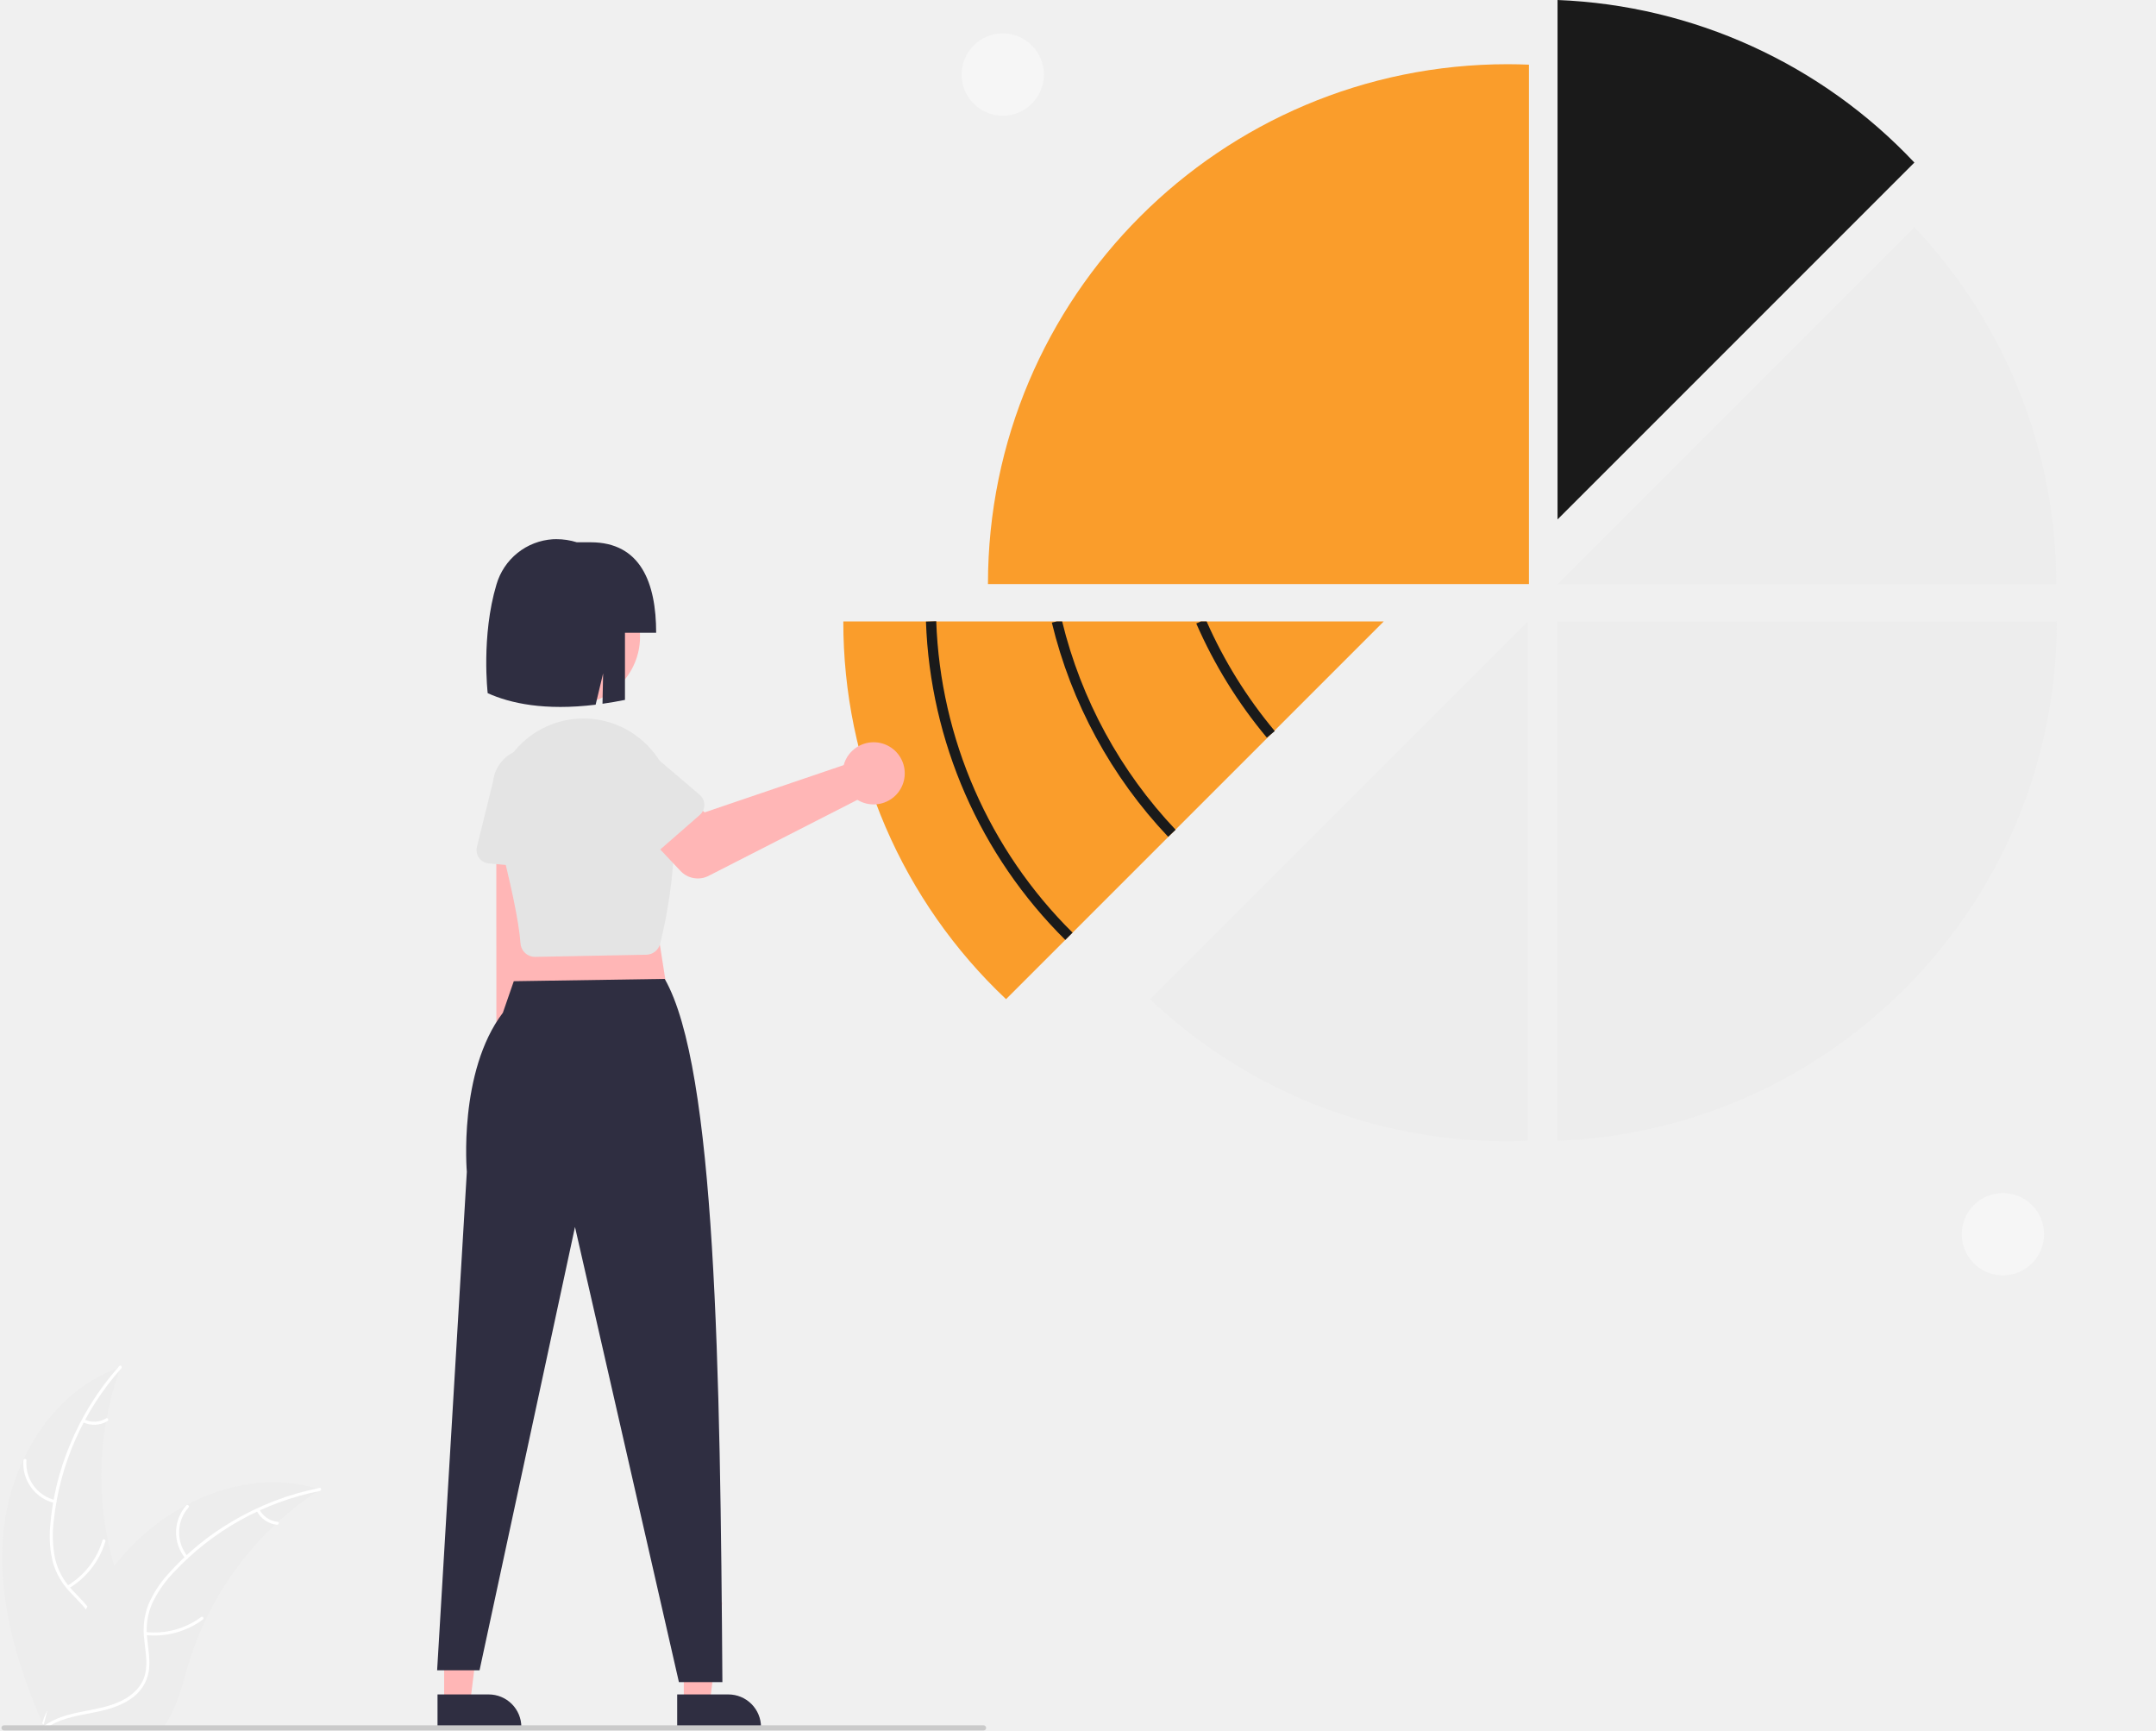
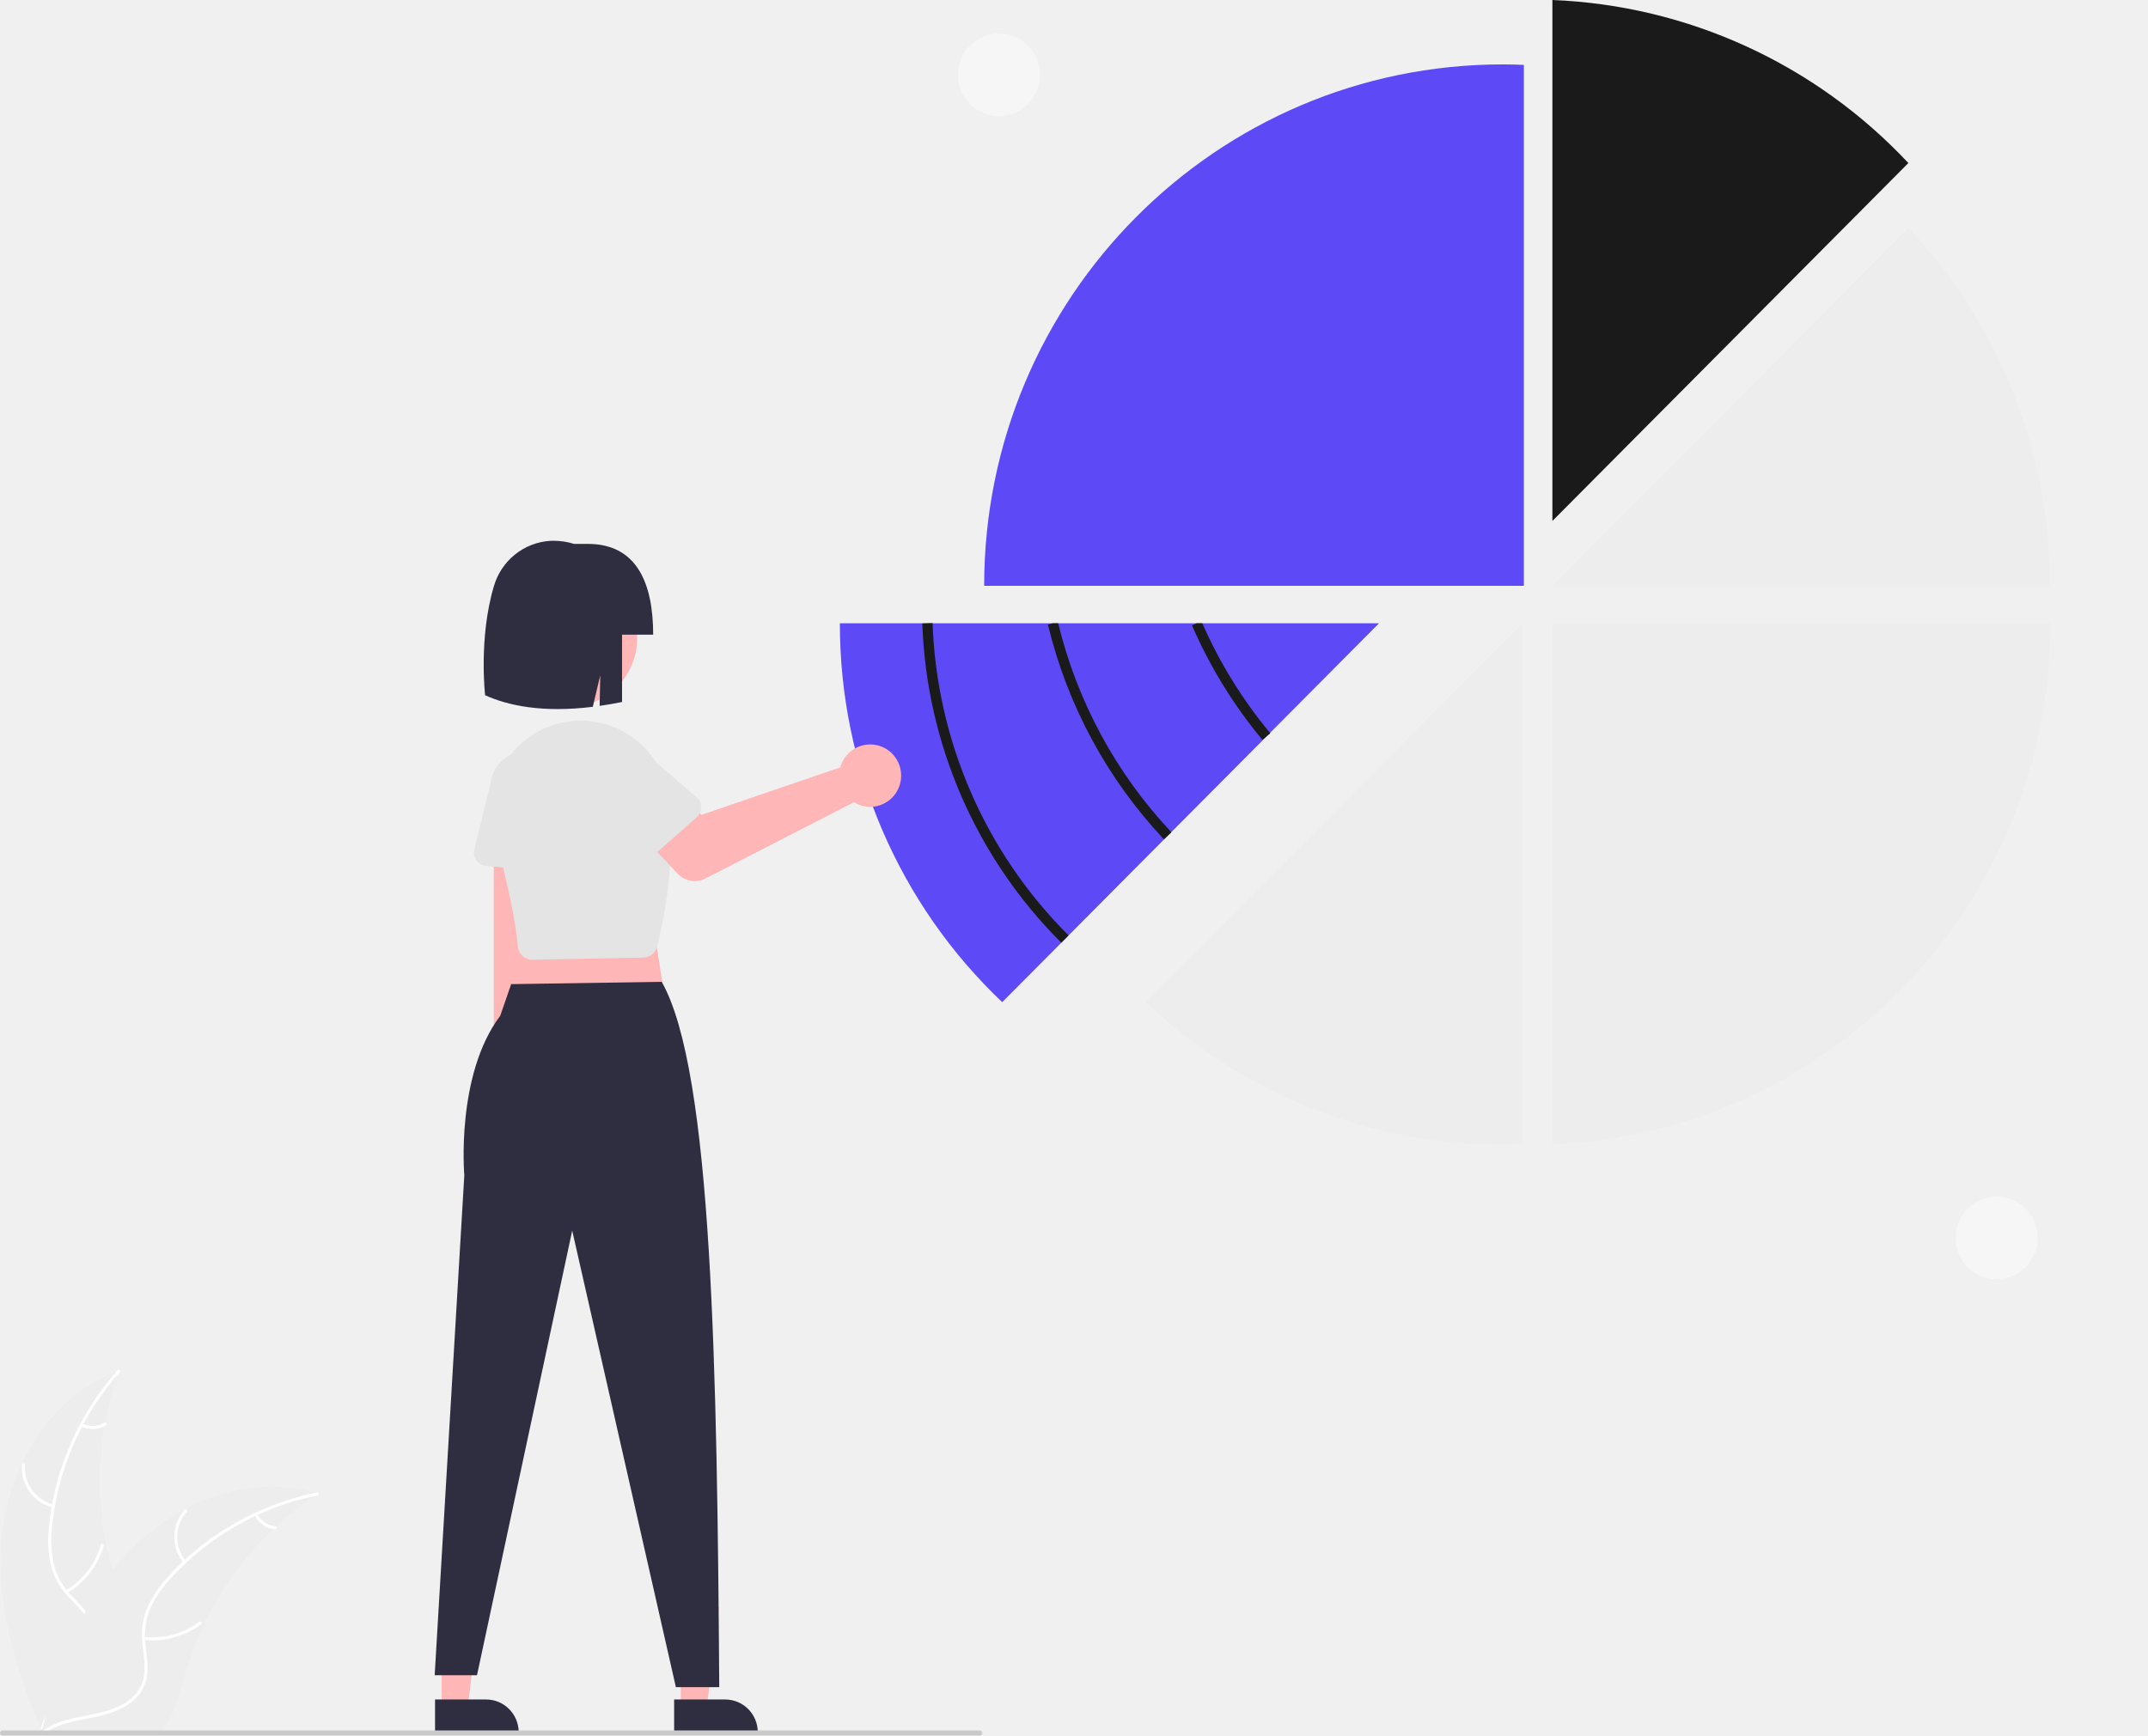
- <svg xmlns="http://www.w3.org/2000/svg" width="157" height="126" viewBox="0 0 157 126" fill="none">
-   <g clip-path="url(#clip0_8375_60797)">
-     <path d="M0.307 111.078C0.929 106.083 4.024 101.162 8.787 99.536C6.909 104.677 6.909 110.317 8.789 115.458C9.521 117.438 10.541 119.563 9.852 121.559C9.424 122.801 8.376 123.75 7.205 124.344C6.033 124.938 4.733 125.222 3.449 125.499L3.196 125.708C1.158 121.106 -0.314 116.072 0.307 111.078Z" fill="#EDEDED" />
-     <path d="M8.835 99.631C6.061 102.739 4.337 106.642 3.907 110.786C3.799 111.676 3.832 112.578 4.004 113.459C4.2 114.311 4.621 115.095 5.222 115.729C5.771 116.332 6.402 116.885 6.795 117.611C6.99 117.986 7.104 118.397 7.129 118.819C7.155 119.241 7.09 119.663 6.941 120.058C6.594 121.053 5.911 121.863 5.215 122.633C4.443 123.487 3.627 124.362 3.299 125.494C3.259 125.631 3.048 125.562 3.088 125.425C3.659 123.454 5.572 122.335 6.484 120.561C6.91 119.732 7.088 118.771 6.689 117.897C6.34 117.133 5.69 116.562 5.129 115.956C4.533 115.345 4.096 114.598 3.856 113.78C3.639 112.911 3.571 112.012 3.656 111.121C3.815 109.111 4.289 107.139 5.061 105.277C5.929 103.147 7.156 101.181 8.688 99.464C8.783 99.358 8.929 99.525 8.835 99.631Z" fill="white" />
-     <path d="M3.967 109.443C3.281 109.277 2.678 108.872 2.263 108.302C1.848 107.731 1.65 107.032 1.703 106.328C1.715 106.186 1.936 106.197 1.925 106.339C1.874 106.994 2.059 107.646 2.446 108.176C2.833 108.707 3.397 109.082 4.037 109.233C4.175 109.266 4.105 109.476 3.967 109.443Z" fill="white" />
-     <path d="M4.903 115.46C6.141 114.721 7.055 113.542 7.463 112.159C7.503 112.022 7.714 112.092 7.674 112.229C7.247 113.667 6.293 114.892 5.003 115.658C4.88 115.731 4.781 115.533 4.903 115.46Z" fill="white" />
-     <path d="M6.135 103.357C6.387 103.477 6.665 103.532 6.943 103.518C7.221 103.504 7.492 103.421 7.73 103.276C7.852 103.202 7.951 103.4 7.83 103.474C7.566 103.633 7.267 103.724 6.96 103.74C6.652 103.757 6.345 103.697 6.066 103.568C6.038 103.558 6.016 103.538 6.003 103.512C5.99 103.486 5.987 103.455 5.995 103.428C6.004 103.4 6.024 103.377 6.051 103.363C6.077 103.35 6.107 103.348 6.135 103.357Z" fill="white" />
-     <path d="M23.307 108.457C23.232 108.506 23.157 108.555 23.082 108.605C22.079 109.265 21.131 110.005 20.248 110.818C20.179 110.88 20.109 110.944 20.042 111.007C17.935 112.989 16.214 115.345 14.966 117.955C14.471 118.994 14.056 120.069 13.723 121.172C13.264 122.694 12.888 124.381 11.98 125.626C11.887 125.757 11.786 125.882 11.677 126H3.471C3.452 125.991 3.434 125.983 3.415 125.974L3.087 125.989C3.1 125.931 3.115 125.871 3.128 125.813C3.136 125.779 3.145 125.745 3.153 125.712C3.158 125.689 3.164 125.667 3.168 125.646C3.17 125.639 3.171 125.631 3.173 125.626C3.177 125.605 3.183 125.586 3.187 125.568C3.269 125.232 3.354 124.897 3.441 124.562C3.441 124.56 3.441 124.56 3.443 124.558C4.115 122.007 5.006 119.488 6.251 117.186C6.289 117.116 6.326 117.045 6.367 116.976C6.934 115.941 7.585 114.954 8.313 114.025C8.713 113.518 9.138 113.031 9.588 112.567C10.751 111.369 12.095 110.362 13.572 109.583C16.515 108.029 19.922 107.433 23.067 108.382C23.148 108.407 23.227 108.431 23.307 108.457Z" fill="#EDEDED" />
-     <path d="M23.289 108.562C19.203 109.373 15.476 111.452 12.638 114.502C12.016 115.147 11.499 115.887 11.107 116.694C10.75 117.492 10.614 118.371 10.712 119.24C10.787 120.052 10.958 120.874 10.834 121.69C10.765 122.106 10.608 122.504 10.374 122.856C10.14 123.208 9.835 123.506 9.478 123.732C8.602 124.317 7.569 124.553 6.55 124.748C5.419 124.965 4.241 125.172 3.297 125.879C3.182 125.965 3.056 125.782 3.17 125.697C4.813 124.467 7.014 124.725 8.81 123.858C9.649 123.453 10.37 122.793 10.578 121.854C10.76 121.034 10.584 120.187 10.501 119.365C10.393 118.519 10.494 117.659 10.794 116.861C11.144 116.037 11.632 115.279 12.236 114.618C13.573 113.109 15.138 111.82 16.876 110.798C18.852 109.62 21.015 108.789 23.272 108.34C23.411 108.313 23.427 108.534 23.289 108.562Z" fill="white" />
-     <path d="M13.494 113.466C13.047 112.92 12.808 112.233 12.821 111.528C12.833 110.823 13.096 110.145 13.562 109.616C13.657 109.509 13.827 109.651 13.732 109.758C13.297 110.25 13.053 110.882 13.043 111.538C13.032 112.195 13.257 112.834 13.676 113.339C13.767 113.449 13.585 113.575 13.494 113.466Z" fill="white" />
-     <path d="M10.619 118.834C12.053 118.989 13.492 118.598 14.65 117.739C14.765 117.654 14.891 117.836 14.777 117.921C13.57 118.813 12.071 119.217 10.58 119.052C10.438 119.036 10.478 118.818 10.619 118.834Z" fill="white" />
-     <path d="M18.89 109.912C19.019 110.159 19.207 110.37 19.438 110.526C19.669 110.683 19.935 110.779 20.212 110.807C20.355 110.821 20.314 111.039 20.173 111.026C19.866 110.993 19.573 110.886 19.317 110.714C19.062 110.542 18.852 110.31 18.707 110.038C18.692 110.013 18.686 109.984 18.691 109.955C18.696 109.926 18.712 109.901 18.735 109.884C18.76 109.867 18.789 109.861 18.818 109.866C18.847 109.871 18.873 109.887 18.89 109.912Z" fill="white" />
-     <path d="M139.405 11.836C132.627 4.64 123.297 0.39 113.42 0V37.821L139.405 11.836Z" fill="#1A1A1A" />
-     <path d="M139.405 16.545L113.42 42.53H149.735C149.747 32.865 146.05 23.563 139.405 16.545Z" fill="#EDEDED" />
-     <path d="M149.773 45.248C149.775 47.605 149.557 49.957 149.122 52.274C149.088 52.458 149.053 52.639 149.015 52.821C148.195 56.862 146.715 60.741 144.634 64.301C144.524 64.492 144.409 64.683 144.295 64.87V64.872C142.244 68.247 139.68 71.281 136.694 73.865C136.546 73.994 136.398 74.121 136.248 74.246C129.832 79.645 121.798 82.749 113.419 83.068V45.248H149.773Z" fill="#EDEDED" />
-     <path d="M109.746 83.101C110.248 83.101 110.748 83.088 111.246 83.069V45.247L83.74 72.753C90.761 79.409 100.071 83.114 109.746 83.101Z" fill="#EDEDED" />
-     <path d="M109.797 4.675C88.891 4.675 71.943 21.623 71.943 42.53H111.337V4.709C110.826 4.689 110.313 4.675 109.797 4.675Z" fill="#FA9D2B" />
-     <path d="M100.766 45.248L92.808 53.206L92.547 53.467L92.542 53.472L85.601 60.411L85.337 60.675L77.839 68.173L77.575 68.437V68.439L73.26 72.752C69.513 69.219 66.528 64.956 64.49 60.225C62.453 55.495 61.404 50.398 61.41 45.248H100.766Z" fill="#FA9D2B" />
-     <path d="M39.021 79.7C39.31 79.524 39.558 79.287 39.746 79.005C39.934 78.723 40.058 78.404 40.109 78.069C40.161 77.734 40.138 77.392 40.043 77.067C39.947 76.742 39.782 76.442 39.558 76.188L39.87 59.162L36.139 59.475L36.148 76.073C35.746 76.477 35.506 77.015 35.474 77.584C35.442 78.154 35.62 78.715 35.974 79.162C36.328 79.609 36.834 79.911 37.395 80.01C37.957 80.109 38.535 79.999 39.021 79.7Z" fill="#FFB6B6" />
-     <path d="M40.459 63.33L35.579 62.864C35.44 62.851 35.306 62.808 35.185 62.738C35.064 62.669 34.96 62.574 34.879 62.46C34.799 62.346 34.743 62.216 34.718 62.079C34.691 61.942 34.695 61.801 34.729 61.666L35.901 56.921C35.972 56.211 36.323 55.559 36.875 55.106C37.427 54.654 38.136 54.44 38.846 54.51C39.556 54.58 40.21 54.928 40.663 55.479C41.117 56.03 41.334 56.738 41.266 57.449L41.52 62.313C41.527 62.453 41.505 62.592 41.453 62.721C41.402 62.851 41.323 62.968 41.222 63.065C41.121 63.161 41.001 63.235 40.869 63.28C40.738 63.326 40.598 63.343 40.459 63.33Z" fill="#E4E4E4" />
-     <path d="M32.343 123.995H34.236L35.137 116.692L32.342 116.692L32.343 123.995Z" fill="#FFB6B6" />
-     <path d="M31.86 123.377L35.588 123.377C36.219 123.377 36.823 123.628 37.269 124.073C37.715 124.519 37.965 125.123 37.965 125.753V125.831L31.86 125.831L31.86 123.377Z" fill="#2F2E41" />
-     <path d="M49.794 123.995H51.688L52.589 116.692L49.794 116.692L49.794 123.995Z" fill="#FFB6B6" />
-     <path d="M49.312 123.377L53.04 123.377C53.671 123.377 54.275 123.628 54.721 124.073C55.166 124.519 55.417 125.123 55.417 125.753V125.831L49.312 125.831L49.312 123.377Z" fill="#2F2E41" />
-     <path d="M47.508 65.323L48.744 73.2L37.006 73.354L38.551 65.786L47.508 65.323Z" fill="#FFB6B6" />
-     <path d="M48.403 71.276C52.128 77.764 52.446 99.762 52.605 122.482H49.439L41.871 89.339L34.921 121.617H31.832L33.995 85.323C33.995 85.323 33.357 78.039 36.62 73.74L37.414 71.445L48.403 71.276Z" fill="#2F2E41" />
-     <path d="M38.953 69.673C38.885 69.673 38.817 69.666 38.749 69.653C38.523 69.608 38.318 69.49 38.166 69.317C38.013 69.144 37.921 68.927 37.904 68.697C37.788 67.107 37.212 64.34 36.194 60.472C35.85 59.158 35.926 57.769 36.412 56.5C36.897 55.231 37.768 54.145 38.901 53.396C40.034 52.646 41.374 52.27 42.732 52.321C44.089 52.371 45.397 52.844 46.472 53.675C47.161 54.203 47.735 54.864 48.161 55.619C48.587 56.374 48.856 57.208 48.951 58.069C49.458 62.527 48.503 67.003 48.07 68.72C48.013 68.944 47.884 69.143 47.703 69.287C47.522 69.431 47.298 69.512 47.067 69.517L38.976 69.673C38.968 69.673 38.961 69.673 38.953 69.673Z" fill="#E4E4E4" />
-     <path d="M61.558 55.373C61.51 55.482 61.47 55.595 61.439 55.71L51.311 59.152L49.354 57.442L46.388 60.058L49.558 63.421C49.815 63.693 50.152 63.874 50.52 63.938C50.888 64.002 51.266 63.944 51.599 63.775L62.436 58.239C62.828 58.479 63.284 58.595 63.743 58.57C64.202 58.545 64.643 58.38 65.006 58.099C65.37 57.818 65.639 57.432 65.778 56.994C65.917 56.556 65.919 56.085 65.785 55.646C65.65 55.206 65.385 54.818 65.024 54.533C64.663 54.248 64.225 54.079 63.766 54.05C63.307 54.02 62.85 54.131 62.456 54.367C62.061 54.604 61.748 54.955 61.558 55.373Z" fill="#FFB6B6" />
-     <path d="M50.958 59.34L47.266 62.564C47.161 62.656 47.038 62.724 46.904 62.764C46.77 62.803 46.629 62.814 46.491 62.794C46.353 62.775 46.221 62.726 46.104 62.65C45.986 62.575 45.886 62.475 45.811 62.358L43.17 58.246C42.704 57.706 42.471 57.003 42.522 56.291C42.573 55.579 42.904 54.916 43.443 54.449C43.982 53.981 44.684 53.746 45.396 53.795C46.108 53.844 46.772 54.174 47.241 54.711L50.949 57.87C51.055 57.961 51.141 58.073 51.2 58.199C51.258 58.326 51.289 58.463 51.29 58.603C51.291 58.742 51.262 58.88 51.205 59.008C51.147 59.135 51.063 59.248 50.958 59.34Z" fill="#E4E4E4" />
-     <path d="M45.999 48.735C47.314 46.33 46.43 43.314 44.025 41.999C41.62 40.685 38.604 41.569 37.29 43.974C35.975 46.379 36.859 49.394 39.264 50.709C41.669 52.024 44.684 51.14 45.999 48.735Z" fill="#FFB6B6" />
-     <path d="M43.011 39.485H42.004C41.521 39.334 41.018 39.257 40.512 39.258C40.428 39.258 40.346 39.26 40.263 39.264C39.322 39.323 38.422 39.671 37.687 40.261C36.951 40.851 36.416 41.653 36.153 42.559C35.028 46.315 35.514 50.471 35.514 50.471C37.157 51.214 39.667 51.763 43.374 51.311L43.919 49.026L43.874 51.243C44.396 51.17 44.942 51.077 45.51 50.962V46.073H47.781C47.781 42.434 46.65 39.485 43.011 39.485Z" fill="#2F2E41" />
-     <path d="M145.851 92.862C147.505 92.862 148.847 91.521 148.847 89.866C148.847 88.212 147.505 86.871 145.851 86.871C144.197 86.871 142.855 88.212 142.855 89.866C142.855 91.521 144.197 92.862 145.851 92.862Z" fill="#F6F6F6" />
-     <path d="M73.022 8.425C74.676 8.425 76.017 7.084 76.017 5.429C76.017 3.775 74.676 2.434 73.022 2.434C71.368 2.434 70.026 3.775 70.026 5.429C70.026 7.084 71.368 8.425 73.022 8.425Z" fill="#F6F6F6" />
-     <path d="M71.809 125.813C71.809 125.837 71.804 125.862 71.795 125.885C71.785 125.907 71.772 125.928 71.754 125.945C71.737 125.963 71.716 125.977 71.693 125.986C71.671 125.995 71.646 126 71.621 126H0.29C0.24 126 0.193 125.98 0.158 125.945C0.123 125.91 0.103 125.862 0.103 125.813C0.103 125.763 0.123 125.715 0.158 125.68C0.193 125.645 0.24 125.626 0.29 125.626H71.621C71.646 125.625 71.671 125.63 71.693 125.64C71.716 125.649 71.737 125.663 71.754 125.68C71.772 125.698 71.785 125.718 71.795 125.741C71.804 125.764 71.809 125.788 71.809 125.813Z" fill="#CACACA" />
-     <path d="M77.575 68.438C71.364 62.287 67.735 53.997 67.428 45.261L68.177 45.234C68.477 53.781 72.027 61.89 78.103 67.907L77.575 68.438Z" fill="#1A1A1A" />
-     <path d="M85.609 60.418L85.066 60.931C80.929 56.562 78.008 51.185 76.596 45.336L76.96 45.248H77.345C78.734 50.933 81.579 56.159 85.602 60.411L85.609 60.418Z" fill="#1A1A1A" />
-     <path d="M92.828 53.233L92.547 53.467L92.541 53.472L92.253 53.712C90.153 51.199 88.421 48.4 87.112 45.397L87.455 45.248H87.865C89.133 48.118 90.797 50.797 92.808 53.206C92.814 53.216 92.821 53.224 92.828 53.233Z" fill="#1A1A1A" />
+ <svg xmlns="http://www.w3.org/2000/svg" width="146" height="118" viewBox="0 0 146 118" fill="none">
+   <g clip-path="url(#clip0_1755_16709)">
+     <path d="M0.19 104.025C0.769 99.348 3.651 94.739 8.087 93.217C6.337 98.031 6.338 103.313 8.088 108.127C8.769 109.982 9.719 111.972 9.078 113.841C8.679 115.004 7.704 115.894 6.613 116.45C5.522 117.006 4.311 117.271 3.116 117.531L2.881 117.727C0.983 113.417 -0.388 108.703 0.19 104.025Z" fill="#EDEDED" />
+     <path d="M8.131 93.305C5.548 96.216 3.942 99.871 3.542 103.752C3.442 104.586 3.472 105.43 3.633 106.255C3.815 107.053 4.207 107.787 4.767 108.381C5.278 108.946 5.865 109.464 6.231 110.144C6.413 110.495 6.519 110.88 6.543 111.275C6.566 111.67 6.506 112.065 6.367 112.436C6.045 113.367 5.408 114.126 4.76 114.846C4.041 115.646 3.281 116.466 2.976 117.526C2.939 117.655 2.742 117.59 2.779 117.461C3.311 115.616 5.092 114.568 5.942 112.906C6.338 112.13 6.504 111.23 6.133 110.411C5.808 109.696 5.202 109.161 4.68 108.594C4.125 108.022 3.718 107.322 3.494 106.556C3.293 105.742 3.23 104.9 3.309 104.066C3.457 102.184 3.898 100.337 4.616 98.593C5.425 96.598 6.568 94.757 7.994 93.149C8.082 93.05 8.218 93.206 8.131 93.305Z" fill="white" />
+     <path d="M3.598 102.495C2.96 102.339 2.397 101.96 2.011 101.426C1.625 100.891 1.44 100.236 1.49 99.577C1.501 99.444 1.707 99.454 1.697 99.588C1.649 100.201 1.821 100.811 2.182 101.308C2.542 101.805 3.068 102.156 3.663 102.297C3.792 102.328 3.727 102.526 3.598 102.495Z" fill="white" />
+     <path d="M4.47 108.129C5.623 107.437 6.474 106.333 6.853 105.037C6.891 104.909 7.087 104.974 7.05 105.103C6.652 106.45 5.764 107.597 4.563 108.314C4.448 108.383 4.356 108.197 4.47 108.129Z" fill="white" />
+     <path d="M5.617 96.794C5.852 96.906 6.11 96.958 6.369 96.945C6.629 96.932 6.88 96.854 7.102 96.719C7.216 96.649 7.308 96.835 7.195 96.904C6.949 97.052 6.671 97.138 6.385 97.153C6.098 97.169 5.812 97.113 5.552 96.992C5.527 96.982 5.506 96.963 5.494 96.939C5.481 96.915 5.479 96.887 5.487 96.86C5.495 96.834 5.514 96.813 5.538 96.8C5.563 96.788 5.591 96.786 5.617 96.794Z" fill="white" />
+     <path d="M21.607 101.572C21.537 101.617 21.467 101.663 21.398 101.71C20.463 102.328 19.581 103.021 18.758 103.783C18.694 103.84 18.629 103.9 18.566 103.96C16.604 105.816 15.002 108.022 13.84 110.466C13.379 111.439 12.992 112.446 12.683 113.479C12.256 114.904 11.905 116.484 11.06 117.65C10.973 117.772 10.879 117.889 10.777 118H3.136C3.119 117.992 3.101 117.985 3.084 117.976L2.779 117.99C2.791 117.936 2.805 117.879 2.817 117.825C2.824 117.794 2.833 117.762 2.84 117.73C2.845 117.709 2.85 117.688 2.854 117.669C2.856 117.662 2.857 117.655 2.859 117.65C2.863 117.63 2.868 117.613 2.871 117.595C2.948 117.282 3.027 116.968 3.108 116.654C3.108 116.652 3.108 116.652 3.11 116.65C3.736 114.261 4.566 111.902 5.725 109.746C5.76 109.681 5.795 109.614 5.833 109.549C6.361 108.58 6.967 107.656 7.645 106.786C8.017 106.311 8.413 105.855 8.832 105.42C9.915 104.299 11.167 103.356 12.541 102.625C15.282 101.17 18.455 100.612 21.384 101.501C21.459 101.524 21.532 101.547 21.607 101.572Z" fill="#EDEDED" />
+     <path d="M21.59 101.668C17.785 102.428 14.315 104.375 11.672 107.231C11.092 107.836 10.611 108.529 10.246 109.285C9.914 110.032 9.787 110.855 9.878 111.669C9.948 112.429 10.107 113.199 9.992 113.963C9.928 114.353 9.782 114.725 9.564 115.055C9.347 115.385 9.062 115.664 8.729 115.875C7.914 116.423 6.952 116.644 6.003 116.827C4.95 117.03 3.853 117.225 2.974 117.886C2.867 117.967 2.75 117.796 2.856 117.716C4.386 116.564 6.435 116.806 8.108 115.993C8.889 115.614 9.561 114.996 9.754 114.117C9.923 113.349 9.76 112.555 9.682 111.786C9.581 110.994 9.675 110.189 9.955 109.441C10.281 108.669 10.735 107.959 11.298 107.34C12.543 105.927 14 104.72 15.618 103.763C17.458 102.66 19.473 101.881 21.574 101.461C21.704 101.435 21.719 101.643 21.59 101.668Z" fill="white" />
+     <path d="M12.469 106.261C12.053 105.75 11.831 105.107 11.842 104.447C11.854 103.786 12.099 103.151 12.533 102.656C12.621 102.556 12.78 102.689 12.691 102.789C12.286 103.25 12.058 103.841 12.049 104.456C12.039 105.071 12.248 105.67 12.639 106.143C12.724 106.246 12.553 106.364 12.469 106.261Z" fill="white" />
+     <path d="M9.792 111.288C11.127 111.433 12.467 111.067 13.546 110.263C13.653 110.183 13.77 110.354 13.664 110.434C12.54 111.269 11.144 111.647 9.755 111.492C9.623 111.478 9.661 111.273 9.792 111.288Z" fill="white" />
+     <path d="M17.494 102.933C17.614 103.165 17.789 103.362 18.004 103.509C18.219 103.655 18.467 103.746 18.725 103.772C18.857 103.785 18.82 103.99 18.688 103.976C18.403 103.946 18.129 103.846 17.892 103.685C17.654 103.523 17.459 103.306 17.324 103.051C17.309 103.029 17.303 103.001 17.308 102.974C17.313 102.947 17.328 102.923 17.35 102.907C17.372 102.891 17.4 102.885 17.427 102.89C17.454 102.895 17.478 102.911 17.494 102.933Z" fill="white" />
+     <path d="M129.712 11.084C123.401 4.345 114.713 0.365 105.516 0V35.419L129.712 11.084Z" fill="#1A1A1A" />
+     <path d="M129.712 15.494L105.516 39.83H139.331C139.343 30.778 135.9 22.067 129.712 15.494Z" fill="#EDEDED" />
+     <path d="M139.367 42.375C139.368 44.583 139.165 46.786 138.76 48.955C138.729 49.127 138.695 49.297 138.661 49.467C137.897 53.252 136.519 56.885 134.581 60.219C134.478 60.398 134.372 60.577 134.266 60.752V60.754C132.356 63.914 129.968 66.755 127.188 69.175C127.05 69.296 126.912 69.415 126.773 69.532C120.798 74.588 113.317 77.496 105.515 77.794V42.375H139.367Z" fill="#EDEDED" />
+     <path d="M102.095 77.825C102.563 77.825 103.028 77.813 103.492 77.795V42.374L77.879 68.133C84.417 74.368 93.086 77.837 102.095 77.825Z" fill="#EDEDED" />
+     <path d="M102.143 4.379C82.675 4.379 66.894 20.251 66.894 39.83H103.576V4.411C103.1 4.391 102.623 4.379 102.143 4.379Z" fill="#5D49F6" />
+     <path d="M93.733 42.375L86.323 49.828L86.08 50.072L86.075 50.077L79.612 56.575L79.367 56.822L72.385 63.845L72.139 64.092V64.094L68.12 68.133C64.631 64.824 61.852 60.832 59.955 56.402C58.057 51.972 57.081 47.198 57.087 42.375H93.733Z" fill="#5D49F6" />
+     <path d="M36.239 74.64C36.508 74.475 36.739 74.253 36.914 73.989C37.089 73.725 37.205 73.426 37.252 73.112C37.3 72.799 37.279 72.479 37.19 72.174C37.101 71.87 36.947 71.589 36.739 71.35L37.03 55.406L33.556 55.699L33.564 71.243C33.189 71.622 32.966 72.126 32.936 72.659C32.906 73.192 33.072 73.718 33.401 74.136C33.731 74.555 34.202 74.838 34.725 74.93C35.248 75.023 35.787 74.92 36.239 74.64Z" fill="#FFB6B6" />
+     <path d="M37.578 59.308L33.034 58.873C32.904 58.86 32.779 58.82 32.667 58.755C32.555 58.689 32.458 58.6 32.382 58.493C32.307 58.387 32.256 58.265 32.232 58.137C32.207 58.009 32.211 57.877 32.242 57.75L33.333 53.307C33.4 52.642 33.726 52.031 34.241 51.607C34.755 51.184 35.415 50.983 36.076 51.048C36.737 51.114 37.346 51.44 37.768 51.956C38.191 52.472 38.392 53.135 38.329 53.8L38.566 58.356C38.573 58.487 38.551 58.617 38.504 58.739C38.456 58.86 38.382 58.97 38.289 59.06C38.195 59.15 38.083 59.219 37.96 59.262C37.837 59.305 37.707 59.321 37.578 59.308Z" fill="#E4E4E4" />
+     <path d="M30.02 116.123H31.783L32.622 109.283L30.02 109.283L30.02 116.123Z" fill="#FFB6B6" />
+     <path d="M29.57 115.544L33.043 115.544C33.629 115.544 34.192 115.778 34.607 116.196C35.022 116.613 35.255 117.179 35.255 117.769V117.842L29.57 117.842L29.57 115.544Z" fill="#2F2E41" />
+     <path d="M46.271 116.123H48.034L48.873 109.283L46.27 109.283L46.271 116.123Z" fill="#FFB6B6" />
+     <path d="M45.821 115.544L49.293 115.544C49.88 115.544 50.443 115.778 50.858 116.196C51.273 116.613 51.506 117.179 51.506 117.769V117.842L45.821 117.842L45.821 115.544Z" fill="#2F2E41" />
+     <path d="M44.142 61.176L45.292 68.552L34.363 68.697L35.801 61.61L44.142 61.176Z" fill="#FFB6B6" />
+     <path d="M44.975 66.751C48.443 72.827 48.739 93.428 48.888 114.706H45.94L38.893 83.667L32.422 113.896H29.545L31.559 79.906C31.559 79.906 30.965 73.084 34.003 69.058L34.743 66.909L44.975 66.751Z" fill="#2F2E41" />
+     <path d="M36.176 65.249C36.112 65.249 36.048 65.243 35.986 65.23C35.776 65.188 35.585 65.078 35.442 64.916C35.3 64.754 35.215 64.55 35.199 64.335C35.09 62.846 34.555 60.255 33.606 56.633C33.286 55.402 33.357 54.101 33.809 52.912C34.261 51.724 35.072 50.707 36.127 50.005C37.182 49.303 38.43 48.951 39.694 48.998C40.958 49.045 42.176 49.489 43.177 50.267C43.818 50.761 44.353 51.38 44.75 52.087C45.147 52.794 45.397 53.575 45.486 54.382C45.957 58.557 45.068 62.748 44.664 64.356C44.611 64.566 44.491 64.753 44.323 64.888C44.154 65.023 43.946 65.098 43.731 65.103L36.197 65.249C36.19 65.249 36.183 65.249 36.176 65.249Z" fill="#E4E4E4" />
+     <path d="M57.225 51.857C57.179 51.959 57.142 52.065 57.113 52.173L47.683 55.396L45.861 53.795L43.099 56.245L46.051 59.395C46.289 59.649 46.603 59.819 46.946 59.878C47.289 59.938 47.641 59.884 47.951 59.725L58.042 54.541C58.407 54.766 58.831 54.874 59.259 54.851C59.686 54.827 60.097 54.674 60.435 54.41C60.774 54.146 61.024 53.785 61.154 53.375C61.283 52.965 61.285 52.524 61.16 52.113C61.035 51.701 60.788 51.337 60.452 51.07C60.116 50.803 59.707 50.645 59.28 50.618C58.853 50.59 58.427 50.694 58.06 50.915C57.693 51.137 57.402 51.465 57.225 51.857Z" fill="#FFB6B6" />
+     <path d="M47.354 55.572L43.916 58.592C43.819 58.678 43.703 58.741 43.579 58.779C43.455 58.816 43.324 58.825 43.195 58.807C43.066 58.789 42.943 58.743 42.834 58.672C42.724 58.602 42.632 58.508 42.561 58.398L40.102 54.547C39.668 54.041 39.451 53.383 39.499 52.716C39.546 52.05 39.855 51.429 40.357 50.991C40.858 50.553 41.512 50.333 42.175 50.379C42.838 50.425 43.456 50.734 43.893 51.237L47.346 54.196C47.445 54.28 47.524 54.385 47.579 54.504C47.634 54.622 47.663 54.751 47.663 54.882C47.664 55.012 47.637 55.142 47.584 55.261C47.53 55.38 47.452 55.486 47.354 55.572Z" fill="#E4E4E4" />
+     <path d="M42.737 45.64C43.961 43.388 43.138 40.564 40.898 39.333C38.659 38.102 35.851 38.929 34.627 41.182C33.403 43.434 34.226 46.258 36.465 47.489C38.705 48.72 41.512 47.893 42.737 45.64Z" fill="#FFB6B6" />
+     <path d="M39.954 36.978H39.017C38.567 36.837 38.098 36.765 37.627 36.766C37.549 36.766 37.472 36.767 37.395 36.771C36.519 36.827 35.681 37.153 34.997 37.705C34.312 38.258 33.813 39.009 33.569 39.857C32.521 43.374 32.973 47.267 32.973 47.267C34.503 47.962 36.84 48.477 40.292 48.054L40.8 45.914L40.758 47.99C41.244 47.922 41.752 47.834 42.281 47.726V43.148H44.396C44.396 39.74 43.343 36.978 39.954 36.978Z" fill="#2F2E41" />
+     <path d="M135.714 86.966C137.255 86.966 138.504 85.71 138.504 84.161C138.504 82.612 137.255 81.356 135.714 81.356C134.174 81.356 132.925 82.612 132.925 84.161C132.925 85.71 134.174 86.966 135.714 86.966Z" fill="#F6F6F6" />
+     <path d="M67.899 7.89C69.44 7.89 70.688 6.634 70.688 5.085C70.688 3.535 69.44 2.279 67.899 2.279C66.359 2.279 65.11 3.535 65.11 5.085C65.11 6.634 66.359 7.89 67.899 7.89Z" fill="#F6F6F6" />
+     <path d="M66.769 117.825C66.769 117.848 66.765 117.871 66.756 117.892C66.748 117.913 66.735 117.933 66.719 117.949C66.702 117.965 66.683 117.978 66.662 117.987C66.641 117.996 66.618 118 66.595 118H0.174C0.128 118 0.084 117.982 0.051 117.949C0.018 117.916 0 117.871 0 117.825C0 117.778 0.018 117.734 0.051 117.701C0.084 117.668 0.128 117.649 0.174 117.649H66.595C66.618 117.649 66.641 117.654 66.662 117.663C66.683 117.671 66.702 117.684 66.719 117.701C66.735 117.717 66.748 117.736 66.756 117.758C66.765 117.779 66.769 117.802 66.769 117.825Z" fill="#CACACA" />
+     <path d="M72.139 64.093C66.355 58.333 62.976 50.569 62.69 42.388L63.387 42.362C63.667 50.366 66.973 57.961 72.63 63.596L72.139 64.093Z" fill="#1A1A1A" />
+     <path d="M79.62 56.582L79.114 57.063C75.261 52.971 72.542 47.935 71.227 42.457L71.566 42.375H71.925C73.218 47.7 75.867 52.594 79.613 56.575L79.62 56.582Z" fill="#1A1A1A" />
+     <path d="M86.342 49.853L86.08 50.072L86.075 50.077L85.806 50.302C83.85 47.949 82.238 45.327 81.019 42.515L81.338 42.375H81.72C82.901 45.063 84.45 47.572 86.323 49.828C86.328 49.837 86.335 49.845 86.342 49.853Z" fill="#1A1A1A" />
  </g>
  <defs>
-     <clipPath id="clip0_8375_60797">
-       <rect width="156.794" height="126" fill="white" transform="translate(0.102905)" />
+     <clipPath id="clip0_1755_16709">
+       <rect width="146" height="118" fill="white" />
    </clipPath>
  </defs>
</svg>
